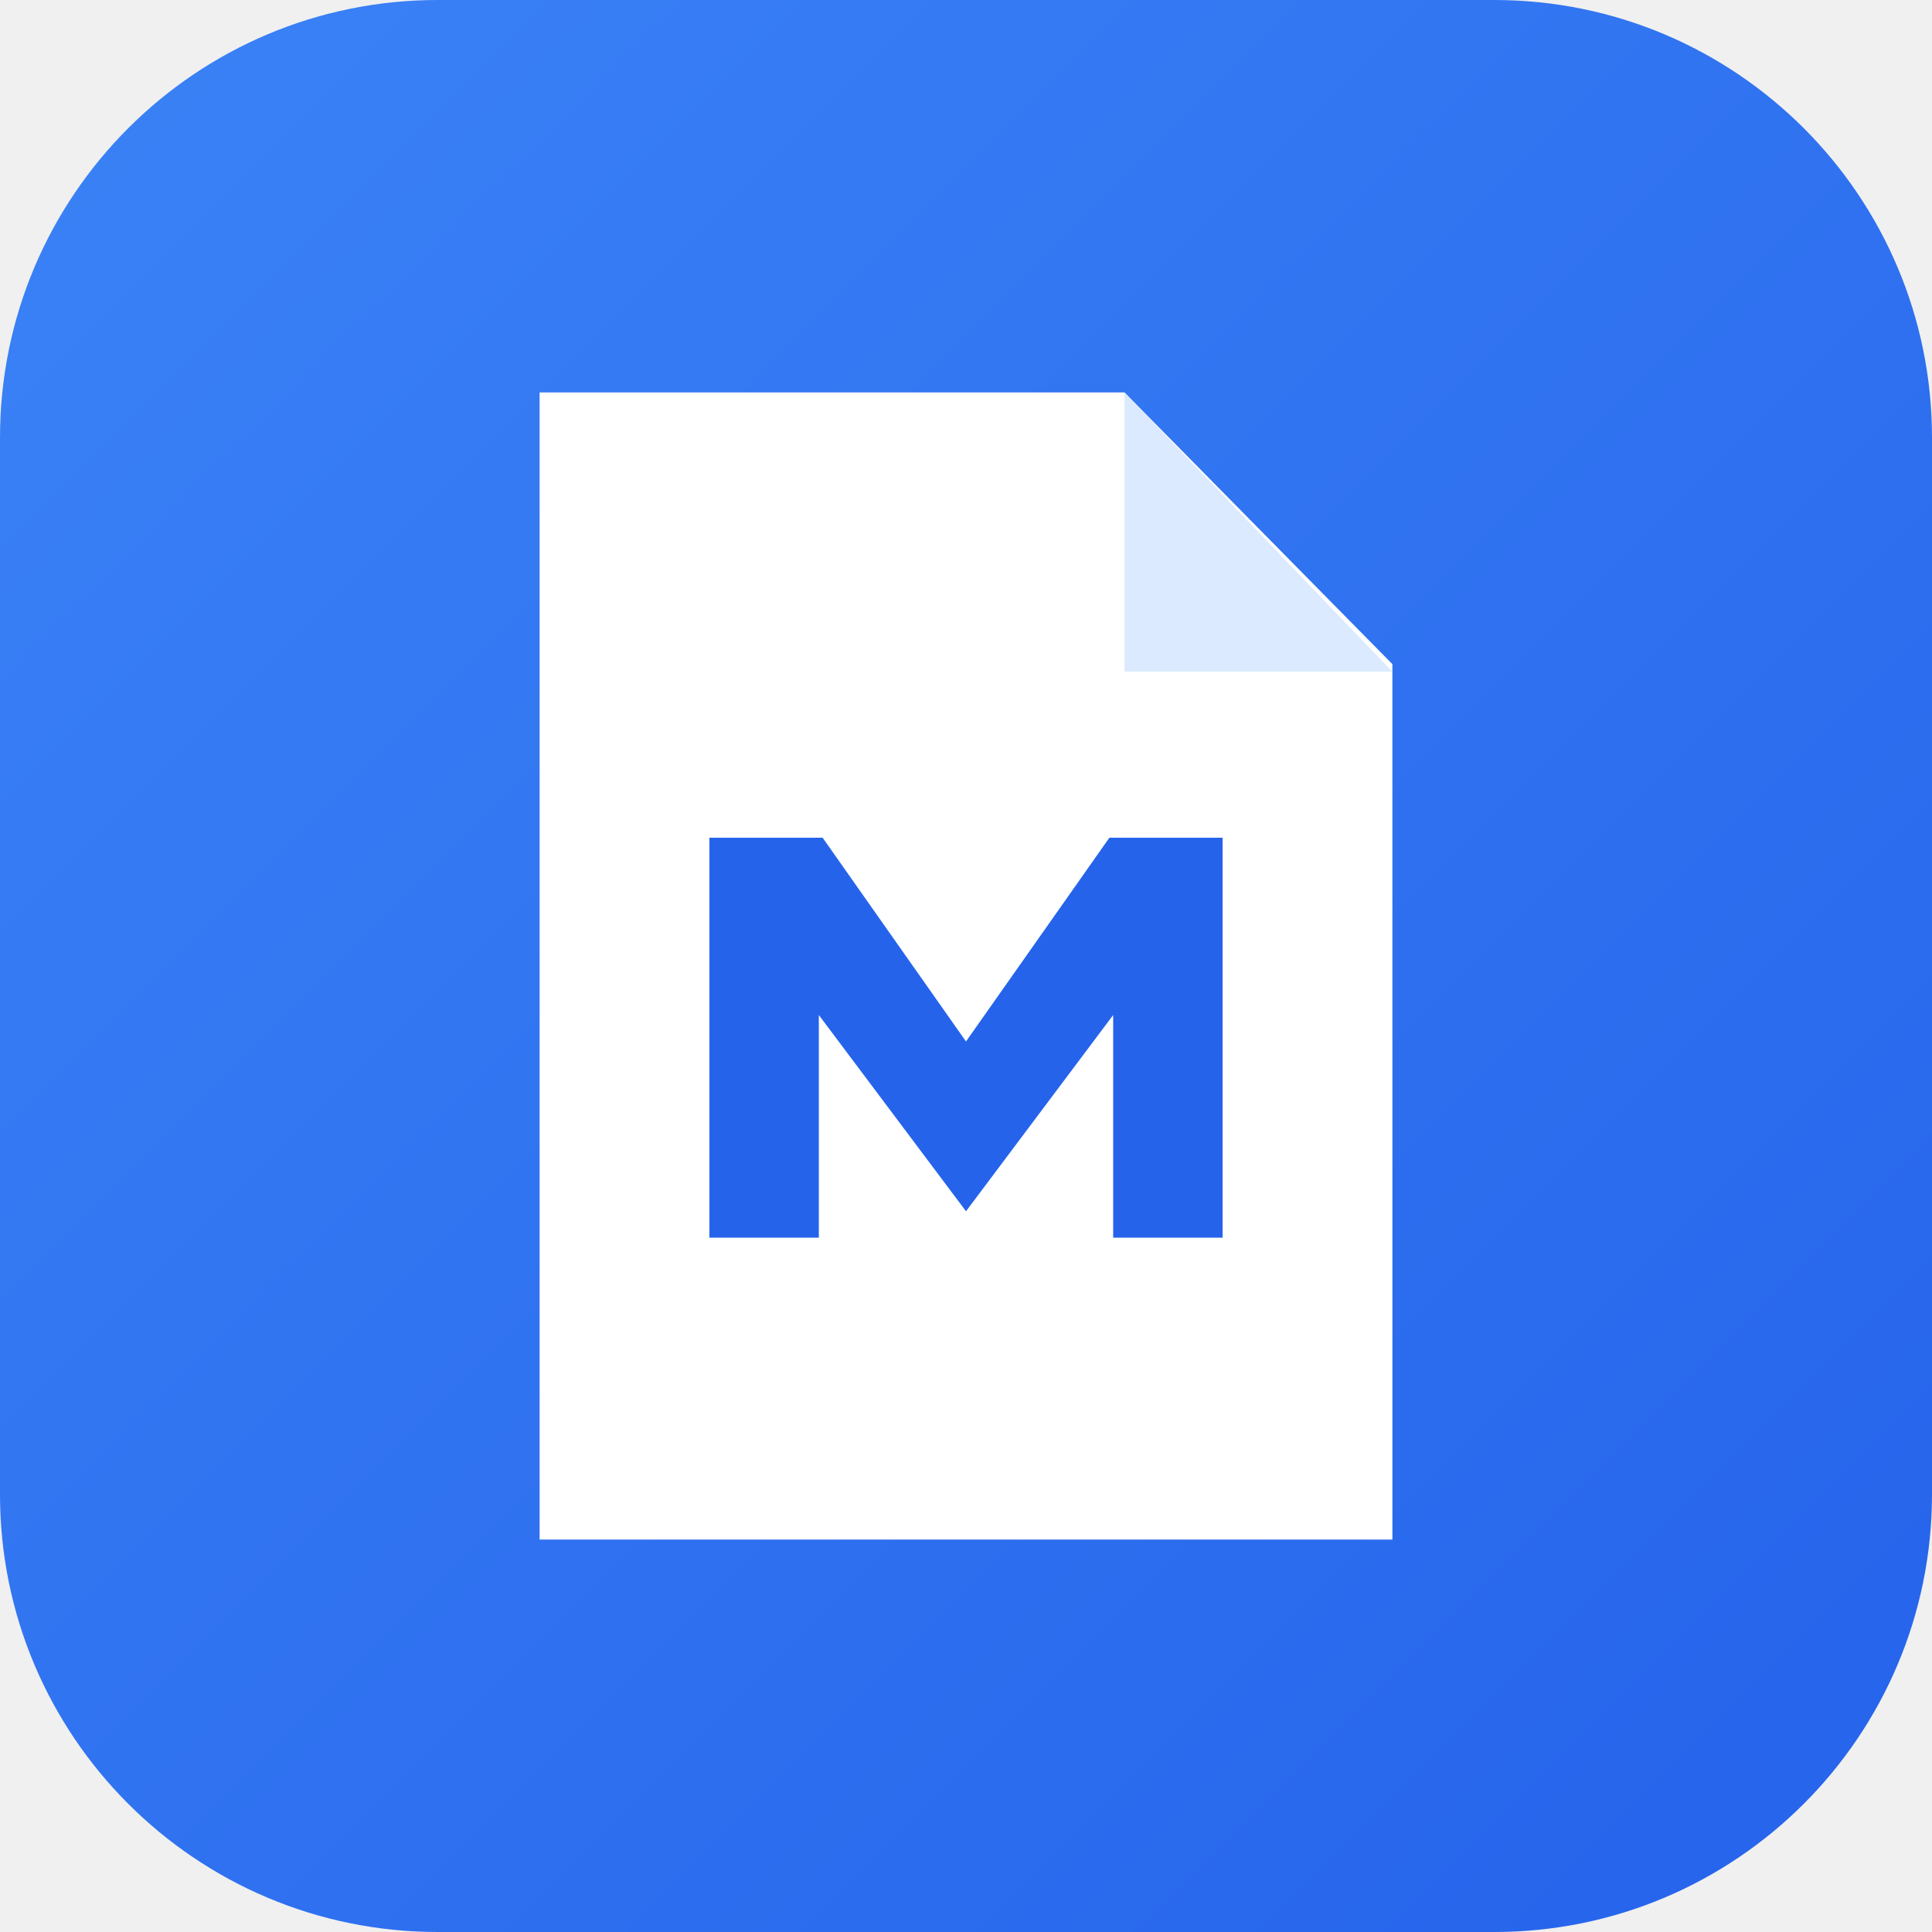
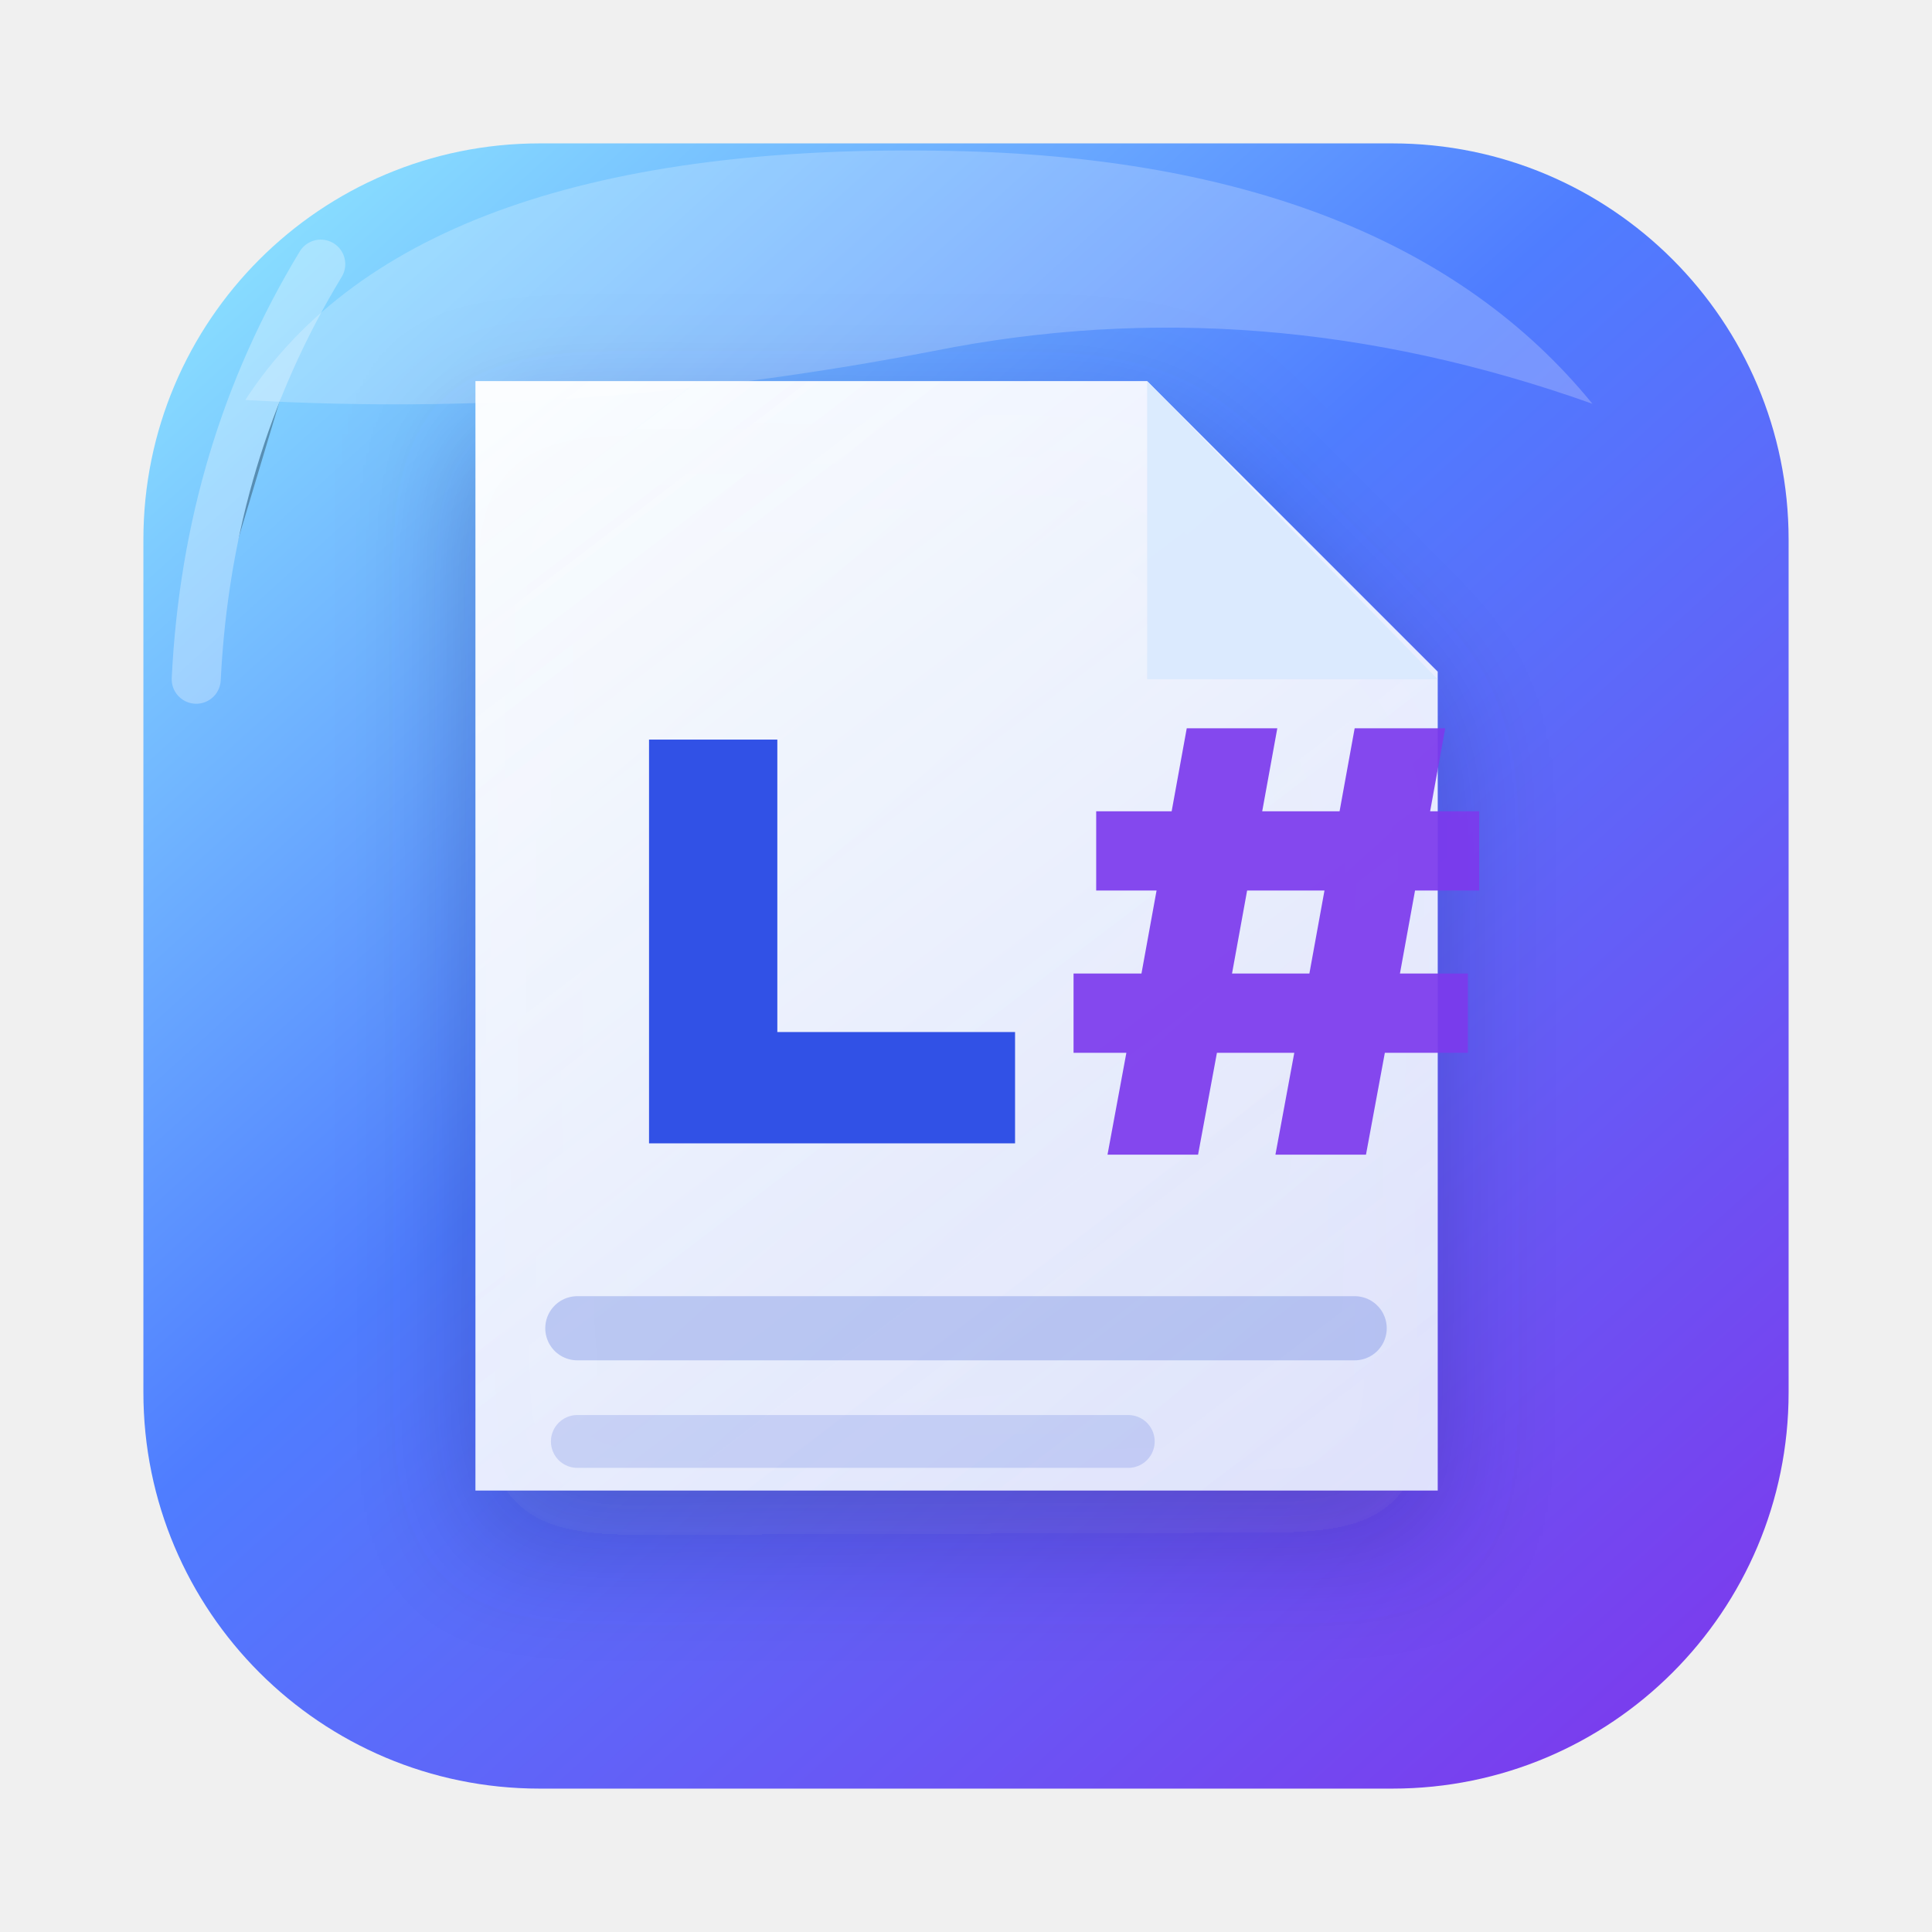
- <svg xmlns="http://www.w3.org/2000/svg" width="512" height="512" viewBox="0 0 512 512">
+ <svg xmlns="http://www.w3.org/2000/svg" width="1024" height="1024" viewBox="0 0 1024 1024">
  <defs>
-     <linearGradient id="surface" x1="0" x2="1" y1="0" y2="1">
-       <stop offset="0" stop-color="#3b82f6" />
-       <stop offset="1" stop-color="#2563eb" />
+     <linearGradient id="glass" x1="120" x2="890" y1="80" y2="930" gradientUnits="userSpaceOnUse">
+       <stop offset="0" stop-color="#8ee7ff" />
+       <stop offset="0.44" stop-color="#4f7dff" />
+       <stop offset="1" stop-color="#7c3aed" />
    </linearGradient>
+     <linearGradient id="paper" x1="300" x2="735" y1="198" y2="770" gradientUnits="userSpaceOnUse">
+       <stop offset="0" stop-color="#ffffff" stop-opacity="0.96" />
+       <stop offset="1" stop-color="#eef4ff" stop-opacity="0.88" />
+     </linearGradient>
+     <filter id="shadow" x="-20%" y="-20%" width="140%" height="140%">
+       <feDropShadow dx="0" dy="28" stdDeviation="34" flood-color="#172554" flood-opacity="0.28" />
+     </filter>
  </defs>
-   <rect width="512" height="512" rx="116" fill="url(#surface)" />
-   <path d="M143 104h155l71 72v232H143z" fill="#fff" />
-   <path d="M298 104v74h71" fill="#dbeafe" />
-   <path d="M188 328V222h30l38 54 38-54h30v106h-29v-59l-39 52-39-52v59z" fill="#2563eb" />
+   <rect x="76" y="76" width="872" height="872" rx="210" fill="url(#glass)" />
+   <path d="M130 212c60-92 186-136 374-132 156 3 270 48 340 134-118-42-234-51-349-28-124 24-245 33-365 26z" fill="#ffffff" opacity="0.22" />
+   <path d="M252 202h356l154 154v434H252z" fill="url(#paper)" filter="url(#shadow)" />
+   <path d="M608 202v158h154z" fill="#dbeafe" opacity="0.96" />
+   <path d="M344 606V392h68v155h126v59z" fill="#3151e6" />
+   <path d="M676 612h48l10-54h44v-42h-36l8-44h34v-42h-26l8-44h-48l-8 44h-41l8-44h-48l-8 44h-40v42h32l-8 44h-36v42h28l-10 54h48l10-54h41zm-23-96 8-44h41l-8 44z" fill="#7c3aed" opacity="0.92" />
+   <path d="M306 704h412" stroke="#4564d9" stroke-width="34" stroke-linecap="round" opacity="0.28" />
+   <path d="M306 764h292" stroke="#4564d9" stroke-width="28" stroke-linecap="round" opacity="0.2" />
+   <path d="M170 140c-40 66-62 139-66 220" stroke="#ffffff" stroke-width="26" stroke-linecap="round" opacity="0.3" />
</svg>
